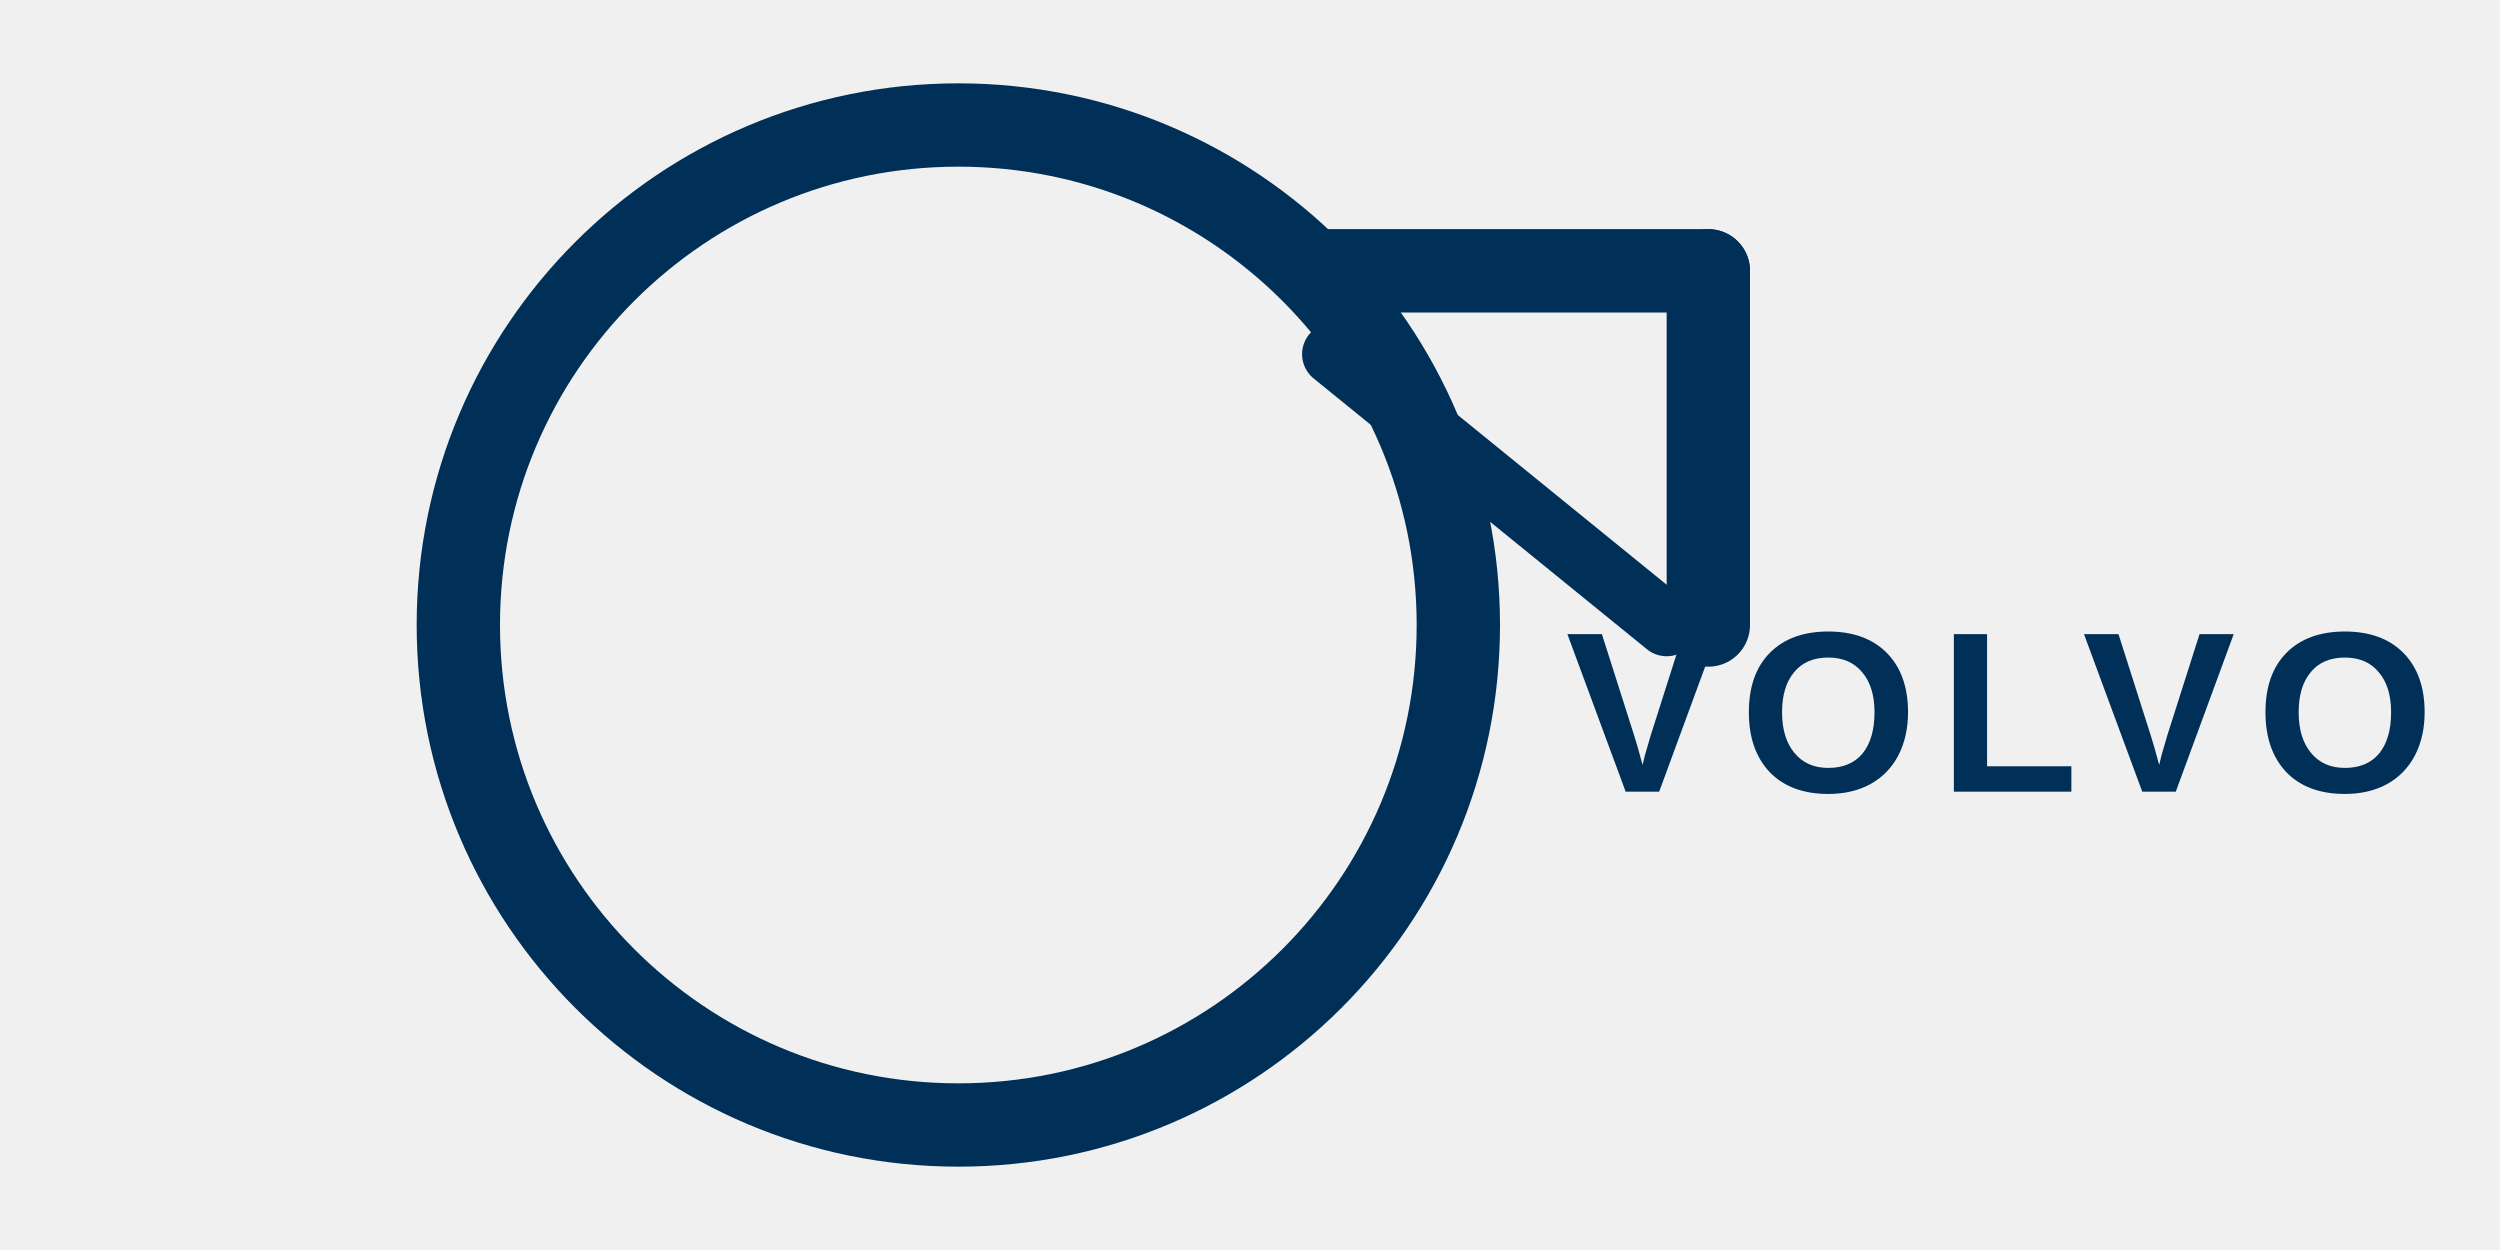
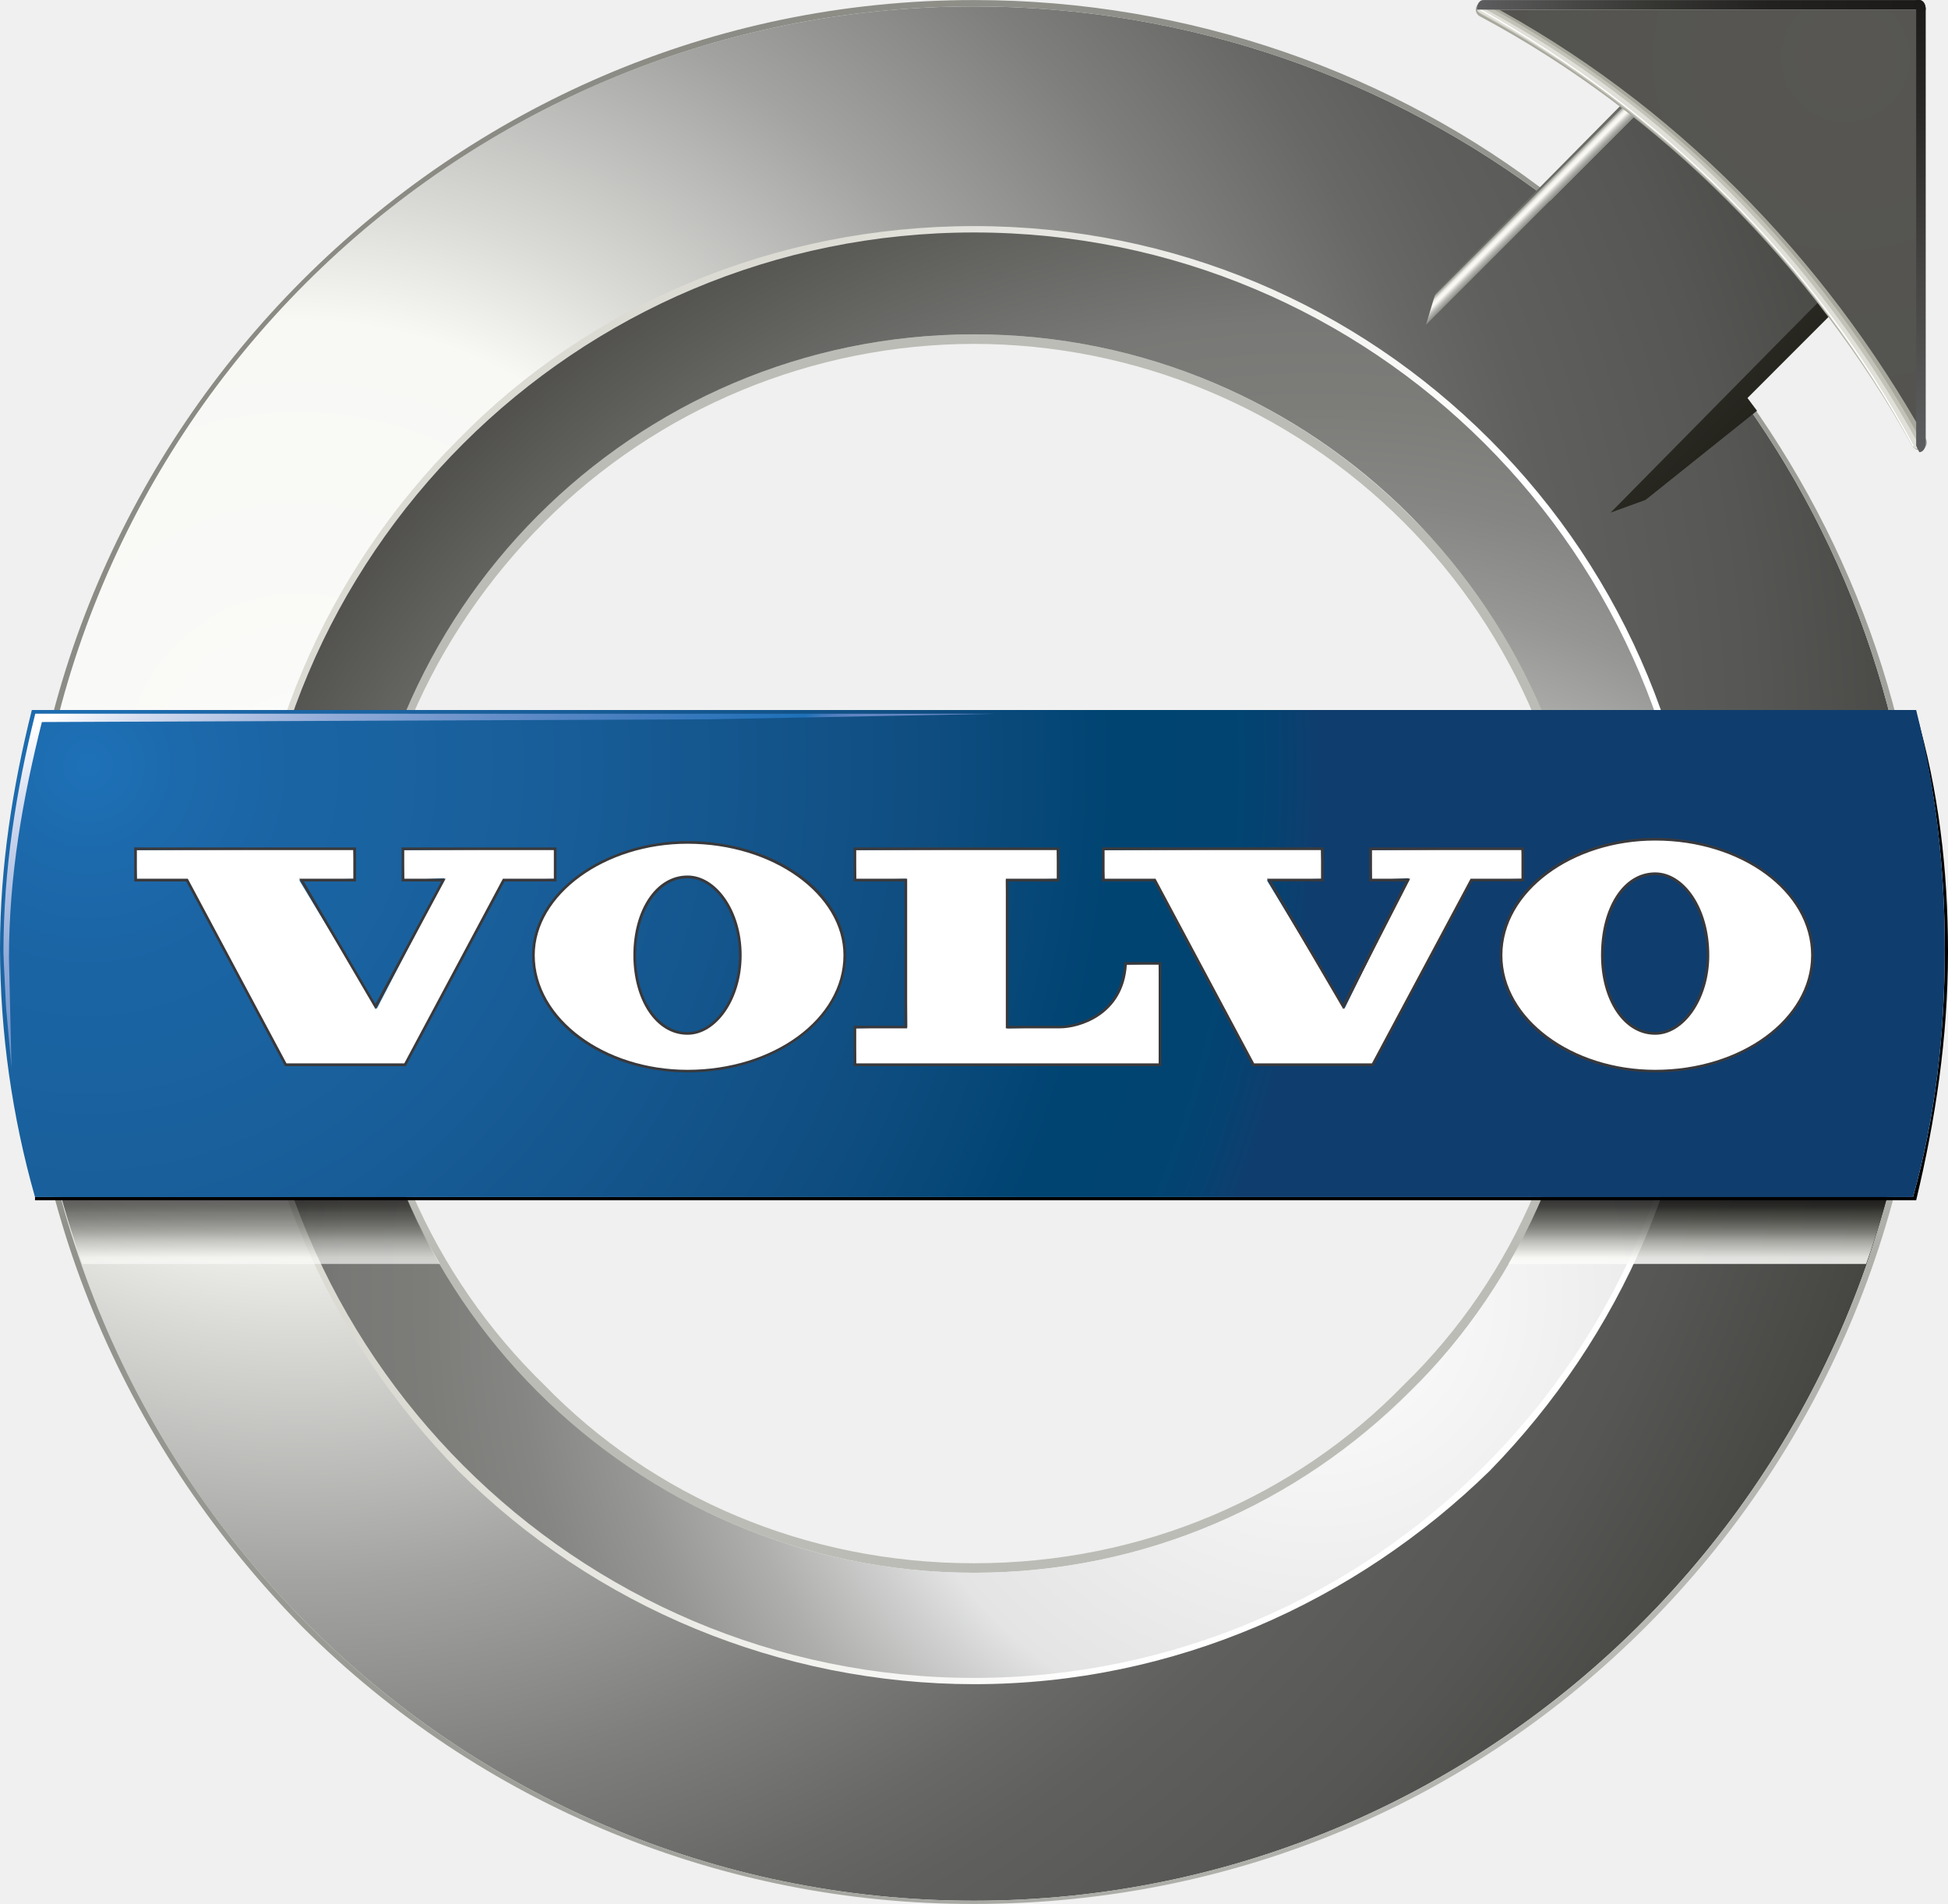
- <svg xmlns="http://www.w3.org/2000/svg" viewBox="0 0 120 60" fill="none">
-   <circle cx="46" cy="30" r="24" stroke="#003057" stroke-width="4" />
-   <line x1="63" y1="13" x2="82" y2="13" stroke="#003057" stroke-width="4" stroke-linecap="round" />
-   <line x1="82" y1="13" x2="82" y2="30" stroke="#003057" stroke-width="4" stroke-linecap="round" />
-   <line x1="64" y1="17" x2="80" y2="30" stroke="#003057" stroke-width="3" stroke-linecap="round" />
-   <text x="96" y="38" text-anchor="middle" font-family="Arial, sans-serif" font-weight="700" font-size="11" fill="#003057" letter-spacing="1">VOLVO</text>
+ <svg xmlns="http://www.w3.org/2000/svg" width="2500" height="2443" viewBox="0 0 44.064 43.057">
+   <path d="M22.032 7.56c3.888 0 7.344 1.584 9.864 4.104C34.488 14.184 36 17.712 36 21.6c0 3.815-1.512 7.344-4.104 9.863-2.521 2.521-5.977 4.104-9.864 4.104-3.888 0-7.344-1.584-9.936-4.104-2.521-2.52-4.104-6.048-4.104-9.863 0-3.889 1.584-7.416 4.104-9.937 2.592-2.519 6.048-4.103 9.936-4.103zm0 .216a13.77 13.77 0 0 0-9.72 4.032c-2.521 2.52-4.104 5.976-4.104 9.792 0 3.815 1.584 7.271 4.104 9.72 2.448 2.52 5.903 4.032 9.72 4.032 3.816 0 7.272-1.513 9.72-4.032 2.521-2.448 4.032-5.904 4.032-9.72 0-3.816-1.512-7.272-4.032-9.792a13.768 13.768 0 0 0-9.72-4.032z" fill="#bcbcb6" />
+   <radialGradient id="a" cx="-1039.188" cy="1145.92" r="44.665" gradientTransform="matrix(1 0 0 -1 1045.93 1163.232)" gradientUnits="userSpaceOnUse">
+     <stop offset="0" stop-color="#fff" />
+     <stop offset=".041" stop-color="#fafaf8" />
+     <stop offset=".225" stop-color="#f8f8f5" />
+     <stop offset=".287" stop-color="#dadad7" />
+     <stop offset=".413" stop-color="#a3a4a1" />
+     <stop offset=".52" stop-color="#7e7f7d" />
+     <stop offset=".6" stop-color="#686866" />
+     <stop offset=".646" stop-color="#5f5f5d" />
+     <stop offset=".739" stop-color="#565754" />
+     <stop offset=".899" stop-color="#3b3a37" />
+     <stop offset="1" />
+   </radialGradient>
+   <path d="M22.032.144c4.896 0 9.432 1.655 13.032 4.392L37.44 2.16l4.176 4.176-2.376 2.448c2.664 3.6 4.176 7.992 4.176 12.744 0 11.808-9.576 21.456-21.384 21.456S.648 33.336.648 21.528C.648 9.719 10.224.144 22.032.144zm0 5.04c-9 0-16.344 7.344-16.344 16.344 0 9.072 7.344 16.344 16.344 16.344S38.376 30.6 38.376 21.528c0-9-7.344-16.344-16.344-16.344z" fill="url(#a)" />
+   <linearGradient id="b" gradientUnits="userSpaceOnUse" x1="-1032.338" y1="1144.546" x2="-1016.324" y2="1139.032" gradientTransform="matrix(1 0 0 -1 1045.93 1163.232)">
+     <stop offset="0" stop-color="#dcdbd3" />
+     <stop offset="1" stop-color="#fff" />
+   </linearGradient>
+   <path d="M22.032 5.112c4.536 0 8.64 1.8 11.664 4.824A16.422 16.422 0 0 1 38.52 21.6c0 4.535-1.872 8.64-4.824 11.664-3.024 2.951-7.128 4.823-11.664 4.823a16.555 16.555 0 0 1-11.664-4.823C7.416 30.24 5.544 26.135 5.544 21.6c0-4.608 1.872-8.713 4.824-11.664 2.952-3.024 7.128-4.824 11.664-4.824zm0 .216c-4.464 0-8.568 1.8-11.52 4.752S5.76 17.064 5.76 21.6c0 4.464 1.8 8.567 4.752 11.52 2.951 2.88 7.056 4.752 11.52 4.752 4.464 0 8.568-1.872 11.521-4.752a16.28 16.28 0 0 0 4.752-11.52c0-4.536-1.801-8.568-4.752-11.521a16.283 16.283 0 0 0-11.521-4.751z" fill="url(#b)" />
+   <radialGradient id="c" cx="-1011.188" cy="1127.921" r="49.019" gradientTransform="matrix(1 0 0 -1 1045.93 1163.232)" gradientUnits="userSpaceOnUse">
+     <stop offset="0" stop-color="#bbbcb7" />
+     <stop offset="1" stop-color="#808079" />
+   </radialGradient>
+   <path d="M22.032 0c4.896 0 9.504 1.656 13.104 4.464l-.072.072A21.524 21.524 0 0 0 22.032.144C10.224.144.648 9.719.648 21.528c0 11.808 9.576 21.456 21.384 21.456s21.384-9.648 21.384-21.456c0-4.752-1.512-9.145-4.176-12.744l.072-.072c2.664 3.601 4.248 7.992 4.248 12.816 0 5.976-2.448 11.376-6.336 15.264-3.889 3.889-9.216 6.265-15.192 6.265A21.44 21.44 0 0 1 6.84 36.792C2.952 32.832.504 27.504.504 21.528c0-5.904 2.448-11.304 6.336-15.192C10.728 2.448 16.056 0 22.032 0z" fill="url(#c)" />
+   <radialGradient id="d" cx="-1016.187" cy="1133.921" r="34.422" gradientTransform="matrix(1 0 0 -1 1045.93 1163.232)" gradientUnits="userSpaceOnUse">
+     <stop offset="0" stop-color="#fff" />
+     <stop offset=".157" stop-color="#f1f1f2" />
+     <stop offset=".298" stop-color="#e4e4e5" />
+     <stop offset=".335" stop-color="#cecfce" />
+     <stop offset=".4" stop-color="#aeafac" />
+     <stop offset=".464" stop-color="#969694" />
+     <stop offset=".526" stop-color="#858683" />
+     <stop offset=".586" stop-color="#7c7c79" />
+     <stop offset=".64" stop-color="#787976" />
+     <stop offset=".738" stop-color="#5e5e5b" />
+     <stop offset=".846" stop-color="#43423f" />
+     <stop offset=".937" stop-color="#1f1f1e" />
+     <stop offset="1" />
+   </radialGradient>
+   <path d="M22.032 5.256c9 0 16.344 7.272 16.344 16.345 0 9-7.344 16.344-16.344 16.344S5.688 30.6 5.688 21.6c0-9.072 7.344-16.344 16.344-16.344zm0 2.304c-7.704 0-13.968 6.264-13.968 14.04 0 7.703 6.264 13.968 13.968 13.968S36 29.303 36 21.6c0-7.776-6.264-14.04-13.968-14.04z" fill="url(#d)" />
+   <linearGradient id="e" gradientUnits="userSpaceOnUse" x1="-1043.357" y1="1136.424" x2="-1043.357" y2="1136.545" gradientTransform="matrix(1 0 0 -1 1045.93 1163.232)">
+     <stop offset="0" stop-color="#fff" />
+     <stop offset=".17" stop-color="#f8f8f5" />
+     <stop offset=".427" stop-color="#b1b1ac" />
+     <stop offset=".435" stop-color="#adaea8" />
+     <stop offset=".534" stop-color="#898984" />
+     <stop offset=".633" stop-color="#6c6c67" />
+     <stop offset=".731" stop-color="#53534e" />
+     <stop offset=".825" stop-color="#3e3e3a" />
+     <stop offset=".916" stop-color="#252523" />
+     <stop offset="1" stop-color="#1b1a19" />
+   </linearGradient>
+   <path d="M2.494 26.717c0 .021.005.039.016.057.009.017.024.024.046.024.016 0 .03-.004.047-.012a.237.237 0 0 0 .05-.036v-.159c-.06.01-.101.024-.124.045a.108.108 0 0 0-.035.081z" opacity=".67" fill="url(#e)" />
+   <linearGradient id="f" gradientUnits="userSpaceOnUse" x1="-1040.338" y1="1136.88" x2="-1040.338" y2="1136.929" gradientTransform="matrix(1 0 0 -1 1045.93 1163.232)">
+     <stop offset="0" stop-color="#fff" />
+     <stop offset=".17" stop-color="#f8f8f5" />
+     <stop offset=".427" stop-color="#b1b1ac" />
+     <stop offset=".435" stop-color="#adaea8" />
+     <stop offset=".534" stop-color="#898984" />
+     <stop offset=".633" stop-color="#6c6c67" />
+     <stop offset=".731" stop-color="#53534e" />
+     <stop offset=".825" stop-color="#3e3e3a" />
+     <stop offset=".916" stop-color="#252523" />
+     <stop offset="1" stop-color="#1b1a19" />
+   </linearGradient>
+   <path opacity=".67" fill="url(#f)" d="M5.542 26.262h.101v.085h-.101z" />
+   <linearGradient id="g" gradientUnits="userSpaceOnUse" x1="-1040.338" y1="1136.776" x2="-1040.338" y2="1136.827" gradientTransform="matrix(1 0 0 -1 1045.93 1163.232)">
+     <stop offset="0" stop-color="#fff" />
+     <stop offset=".17" stop-color="#f8f8f5" />
+     <stop offset=".427" stop-color="#b1b1ac" />
+     <stop offset=".435" stop-color="#adaea8" />
+     <stop offset=".534" stop-color="#898984" />
+     <stop offset=".633" stop-color="#6c6c67" />
+     <stop offset=".731" stop-color="#53534e" />
+     <stop offset=".825" stop-color="#3e3e3a" />
+     <stop offset=".916" stop-color="#252523" />
+     <stop offset="1" stop-color="#1b1a19" />
+   </linearGradient>
+   <path opacity=".67" fill="url(#g)" d="M5.542 26.364h.101v.087h-.101z" />
+   <linearGradient id="h" gradientUnits="userSpaceOnUse" x1="-1042.344" y1="1136.424" x2="-1042.344" y2="1136.545" gradientTransform="matrix(1 0 0 -1 1045.93 1163.232)">
+     <stop offset="0" stop-color="#fff" />
+     <stop offset=".17" stop-color="#f8f8f5" />
+     <stop offset=".427" stop-color="#b1b1ac" />
+     <stop offset=".435" stop-color="#adaea8" />
+     <stop offset=".534" stop-color="#898984" />
+     <stop offset=".633" stop-color="#6c6c67" />
+     <stop offset=".731" stop-color="#53534e" />
+     <stop offset=".825" stop-color="#3e3e3a" />
+     <stop offset=".916" stop-color="#252523" />
+     <stop offset="1" stop-color="#1b1a19" />
+   </linearGradient>
+   <path d="M3.507 26.717c0 .021.006.039.016.057.009.017.024.024.046.024.016 0 .031-.004.047-.012s.032-.02.05-.036v-.159c-.06.01-.101.024-.124.045a.108.108 0 0 0-.035.081z" opacity=".67" fill="url(#h)" />
+   <linearGradient id="i" gradientUnits="userSpaceOnUse" x1="-1039.812" y1="1136.682" x2="-1039.812" y2="1136.759" gradientTransform="matrix(1 0 0 -1 1045.93 1163.232)">
+     <stop offset="0" stop-color="#fff" />
+     <stop offset=".17" stop-color="#f8f8f5" />
+     <stop offset=".427" stop-color="#b1b1ac" />
+     <stop offset=".435" stop-color="#adaea8" />
+     <stop offset=".534" stop-color="#898984" />
+     <stop offset=".633" stop-color="#6c6c67" />
+     <stop offset=".731" stop-color="#53534e" />
+     <stop offset=".825" stop-color="#3e3e3a" />
+     <stop offset=".916" stop-color="#252523" />
+     <stop offset="1" stop-color="#1b1a19" />
+   </linearGradient>
+   <path opacity=".67" fill="url(#i)" d="M5.98 26.411h.276v.131H5.98z" />
+   <linearGradient id="j" gradientUnits="userSpaceOnUse" x1="-1040.398" y1="1134.523" x2="-1040.398" y2="1136.065" gradientTransform="matrix(1 0 0 -1 1045.93 1163.232)">
+     <stop offset="0" stop-color="#fff" />
+     <stop offset=".17" stop-color="#f8f8f5" />
+     <stop offset=".427" stop-color="#b1b1ac" />
+     <stop offset=".435" stop-color="#adaea8" />
+     <stop offset=".534" stop-color="#898984" />
+     <stop offset=".633" stop-color="#6c6c67" />
+     <stop offset=".731" stop-color="#53534e" />
+     <stop offset=".825" stop-color="#3e3e3a" />
+     <stop offset=".916" stop-color="#252523" />
+     <stop offset="1" stop-color="#1b1a19" />
+   </linearGradient>
+   <path d="M8.769 25.958H1.113c.189.899.451 1.771.749 2.625h8.09a13.953 13.953 0 0 1-1.183-2.625zm-3.264.167l.059.037-.021.024v.061h.096l.021-.034.04.047-.021.024v.064h.011l.029-.037.042.054h-.084l.002.115-.037.022v-.034h-.1v.099h.076l.026-.041.04.058h-.142v.091h.124l.029-.047.045.062h-.198c0 .038.001.079.005.122l-.042.02c.002-.052.004-.099.004-.142h-.106a.072.072 0 0 0-.04.01l-.024-.027h.17v-.091h-.077c-.015 0-.024.003-.032.01l-.021-.026h.13v-.099h-.077c-.015 0-.024.003-.032.011l-.021-.028h.13v-.087h-.114c-.015 0-.024.003-.031.01l-.021-.027h.167v-.084h-.073c-.015 0-.025.004-.032.011l-.021-.027h.124a1.45 1.45 0 0 0-.003-.121zm-3.15.693h-.206v-.021h.061c.01 0 .016-.002.02-.007s.005-.011.005-.02v-.482a.034.034 0 0 0-.005-.02.027.027 0 0 0-.02-.008h-.06v-.02h.03a.147.147 0 0 0 .087-.028h.005v.557c0 .009.002.016.006.02.005.004.01.007.018.007h.062v.021h-.003zm.376-.018c-.009.013-.021.02-.034.02a.041.041 0 0 1-.029-.01.077.077 0 0 1-.016-.034.317.317 0 0 1-.049.036.118.118 0 0 1-.055.012.094.094 0 0 1-.073-.029.087.087 0 0 1-.026-.064c0-.041.014-.074.041-.101.027-.025.081-.044.162-.056v-.041a.119.119 0 0 0-.012-.056c-.009-.016-.026-.022-.055-.022s-.051.006-.062.02c-.012.013-.018.024-.013.038a.042.042 0 0 1 0 .027.023.023 0 0 1-.021.014.021.021 0 0 1-.017-.008.043.043 0 0 1-.008-.024c0-.021.012-.04.034-.059a.133.133 0 0 1 .084-.026c.035 0 .062.008.079.024.019.018.026.041.026.072v.223c0 .019.001.029.004.032s.007.005.015.005c.009 0 .016-.005.019-.015s.005-.024.005-.042h.013c.001.03-.003.052-.012.064zm.343.018h-.111v-.021h.014c.009 0 .015-.002.019-.007S3 26.78 3 26.771v-.227a.12.12 0 0 0-.013-.062.043.043 0 0 0-.039-.022.078.078 0 0 0-.049.021.184.184 0 0 0-.046.058v.233c0 .009.002.016.007.02.004.004.01.007.017.007h.013v.021h-.111v-.021h.013c.01 0 .016-.002.02-.007s.005-.011.005-.02v-.291c0-.006-.001-.013-.003-.016s-.006-.005-.011-.005h-.024v-.02h.019c.01 0 .019-.001.026-.003s.016-.007.023-.015h.005v.078a.256.256 0 0 1 .047-.05.08.08 0 0 1 .05-.017c.03 0 .052.01.066.029a.167.167 0 0 1 .021.092v.216c0 .009.002.016.007.02s.011.007.018.007h.013v.021zm.281-.026c-.016.021-.035.03-.061.03s-.046-.01-.059-.03-.021-.052-.021-.095v-.236h-.076v-.02h.021a.063.063 0 0 0 .052-.025c.014-.017.021-.043.025-.079l.002-.026h.016v.131h.105v.02h-.105v.25c0 .032.005.054.014.064.009.012.021.017.04.017a.05.05 0 0 0 .042-.021.146.146 0 0 0 .021-.062l.014.007a.172.172 0 0 1-.03.075zm.389.008c-.009.013-.02.02-.034.02-.012 0-.021-.003-.028-.01-.008-.007-.013-.019-.017-.034a.317.317 0 0 1-.049.036.113.113 0 0 1-.054.012.095.095 0 0 1-.1-.093.14.14 0 0 1 .041-.101c.027-.025.081-.044.162-.056v-.041a.119.119 0 0 0-.012-.056c-.008-.016-.026-.022-.054-.022-.03 0-.052.006-.063.02-.012.013-.017.024-.013.038.003.01.003.019 0 .027s-.011.014-.021.014a.021.021 0 0 1-.017-.008.043.043 0 0 1-.007-.024c0-.021.011-.04.034-.059a.13.13 0 0 1 .084-.026c.034 0 .062.008.079.024.018.018.025.041.025.072v.223c0 .019.001.029.004.032s.007.005.016.005.015-.005.018-.015.005-.024.005-.042h.013a.115.115 0 0 1-.012.064zm.328-.29c-.004.008-.011.011-.02.011-.01 0-.017-.003-.021-.011a.036.036 0 0 1-.004-.026l-.002-.018c-.001-.003-.006-.006-.015-.006-.015 0-.031.011-.052.034a.309.309 0 0 0-.054.095v.183c0 .009.002.016.006.02s.01.007.018.007h.058v.021h-.194v-.021h.054c.009 0 .015-.002.019-.007s.005-.011.005-.02v-.28a.048.048 0 0 0-.005-.022c-.004-.005-.01-.008-.019-.008h-.054v-.02h.021a.199.199 0 0 0 .084-.018h.008v.122a.333.333 0 0 1 .057-.083.087.087 0 0 1 .062-.028c.018 0 .031.005.041.015s.015.02.015.034c-.001.012-.003.021-.008.026zm.745.18v.135c0 .047-.02.08-.058.098-.001-.033-.029-.058-.082-.073v-.014l.076.008c.017.001.023-.013.023-.042v-.112h-.212a.125.125 0 0 0-.053.01l-.021-.026h.287l-.002-.098.034.02.07-.077h-.217l-.023.01-.021-.027h.261l.029-.034.047.067c-.024-.004-.069.019-.137.071l.026.017-.026.021v.029h.177l.037-.047.053.064h-.268zm.269-.202c-.025 0-.046.014-.058.041a.414.414 0 0 1-.211-.256h-.015c0 .104.001.168.002.188l-.045.015c.002-.05.003-.111.003-.187a.584.584 0 0 1-.277.276l-.002-.015a.648.648 0 0 0 .242-.278h-.163a.125.125 0 0 0-.053.01l-.021-.027h.274l-.003-.121.068.037-.025.023v.061h.194l.037-.047.047.064h-.25a.324.324 0 0 0 .256.202v.014zm.681.364c-.035.014-.052.029-.048.051a2.29 2.29 0 0 1-.166 0 .415.415 0 0 1-.159-.034.311.311 0 0 1-.109-.078.402.402 0 0 1-.124.131l-.008-.01a.458.458 0 0 0 .113-.152.65.65 0 0 1-.063-.172l.011-.006a.785.785 0 0 0 .063.142c.018-.059.03-.136.037-.229h-.077l-.021.037-.036-.047.031-.018a3.97 3.97 0 0 0 .09-.198h-.086l-.03.01-.021-.027h.141l.023-.037.037.055-.029.017c-.029.061-.062.125-.095.192h.071l.021-.03.04.047-.023.023a1.169 1.169 0 0 1-.047.235.209.209 0 0 0 .094.064.49.49 0 0 0 .141.028c.053.005.13 0 .232-.008l-.003.014zm.65-.007c-.031.007-.05.024-.055.055a.694.694 0 0 1-.131-.067.394.394 0 0 1-.1-.103.491.491 0 0 1-.067-.17H5.98v.27l.142-.078.005.01a.562.562 0 0 0-.163.143l-.031-.057a.083.083 0 0 0 .013-.041v-.487c0-.036-.001-.067-.003-.094l.037.033h.134a.264.264 0 0 0-.045-.117l.005-.011c.044.025.069.047.075.067.006.02 0 .041-.018.061h.119l.021-.033.042.047-.024.02v.192l.002.088-.037.017v-.03H6.08a.516.516 0 0 0 .071.147.584.584 0 0 0 .164-.135l.039.067h-.031c-.053.023-.105.052-.161.08a.299.299 0 0 0 .123.087.387.387 0 0 0 .133.024l-.001.015z" opacity=".67" fill="url(#j)" />
+   <linearGradient id="k" gradientUnits="userSpaceOnUse" x1="-1039.812" y1="1136.832" x2="-1039.812" y2="1136.901" gradientTransform="matrix(1 0 0 -1 1045.93 1163.232)">
+     <stop offset="0" stop-color="#fff" />
+     <stop offset=".17" stop-color="#f8f8f5" />
+     <stop offset=".427" stop-color="#b1b1ac" />
+     <stop offset=".435" stop-color="#adaea8" />
+     <stop offset=".534" stop-color="#898984" />
+     <stop offset=".633" stop-color="#6c6c67" />
+     <stop offset=".731" stop-color="#53534e" />
+     <stop offset=".825" stop-color="#3e3e3a" />
+     <stop offset=".916" stop-color="#252523" />
+     <stop offset="1" stop-color="#1b1a19" />
+   </linearGradient>
+   <path opacity=".67" fill="url(#k)" d="M5.98 26.276h.276v.118H5.98z" />
+   <linearGradient id="l" gradientUnits="userSpaceOnUse" x1="-1823.484" y1="1134.524" x2="-1823.484" y2="1136.066" gradientTransform="rotate(180 -892.47 581.616)">
+     <stop offset="0" stop-color="#fff" />
+     <stop offset=".17" stop-color="#f8f8f5" />
+     <stop offset=".427" stop-color="#b1b1ac" />
+     <stop offset=".435" stop-color="#adaea8" />
+     <stop offset=".534" stop-color="#898984" />
+     <stop offset=".633" stop-color="#6c6c67" />
+     <stop offset=".731" stop-color="#53534e" />
+     <stop offset=".825" stop-color="#3e3e3a" />
+     <stop offset=".916" stop-color="#252523" />
+     <stop offset="1" stop-color="#1b1a19" />
+   </linearGradient>
+   <path d="M35.306 25.958h7.655a20.88 20.88 0 0 1-.749 2.625h-8.09c.48-.827.88-1.703 1.184-2.625z" opacity=".86" fill="url(#l)" />
+   <path d="M43.344 16.128c.504 1.729.72 3.528.72 5.4 0 1.944-.288 3.815-.72 5.616H.792v-.072h42.48c.504-1.8.72-3.672.72-5.616 0-1.872-.216-3.672-.648-5.328z" />
+   <radialGradient id="m" cx="-1043.936" cy="1145.919" r="27.789" gradientTransform="matrix(1 0 0 -1 1045.93 1163.232)" gradientUnits="userSpaceOnUse">
+     <stop offset="0" stop-color="#1e71b8" />
+     <stop offset=".082" stop-color="#1c69ab" />
+     <stop offset=".166" stop-color="#1b64a4" />
+     <stop offset=".242" stop-color="#1a63a1" />
+     <stop offset=".392" stop-color="#185d98" />
+     <stop offset=".685" stop-color="#0f4d80" />
+     <stop offset=".837" stop-color="#004472" />
+     <stop offset=".933" stop-color="#014472" />
+     <stop offset=".968" stop-color="#064271" />
+     <stop offset=".993" stop-color="#0d3f6f" />
+     <stop offset="1" stop-color="#0f3d6e" />
+   </radialGradient>
+   <path d="M.72 16.056h42.624c.432 1.728.647 3.527.647 5.399 0 1.944-.216 3.816-.72 5.616H.792A20.735 20.735 0 0 1 0 21.456c0-1.872.288-3.672.72-5.4z" fill="url(#m)" />
+   <linearGradient id="n" gradientUnits="userSpaceOnUse" x1="-1003.294" y1="1151.811" x2="-1014.121" y2="1162.639" gradientTransform="matrix(1 0 0 -1 1045.93 1163.232)">
+     <stop offset=".006" stop-color="#121209" />
+     <stop offset=".646" stop-color="#454441" />
+     <stop offset=".65" stop-color="#484845" />
+     <stop offset=".655" stop-color="#535350" />
+     <stop offset=".66" stop-color="#646561" />
+     <stop offset=".664" stop-color="#7b7b77" />
+     <stop offset=".669" stop-color="#969792" />
+     <stop offset=".674" stop-color="#bbbbb7" />
+     <stop offset=".678" stop-color="#e8e7e2" />
+     <stop offset=".68" stop-color="#fbfaf5" />
+     <stop offset=".682" stop-color="#f8f7f2" />
+     <stop offset=".684" stop-color="#f0f0ea" />
+     <stop offset=".685" stop-color="#e4e3dd" />
+     <stop offset=".686" stop-color="#d2d2cc" />
+     <stop offset=".687" stop-color="#bbbcb5" />
+     <stop offset=".689" stop-color="#a0a19a" />
+     <stop offset=".689" stop-color="#83847d" />
+     <stop offset=".69" stop-color="#6d6d67" />
+     <stop offset=".706" stop-color="#5f5f5b" />
+     <stop offset=".732" stop-color="#4d4d4b" />
+     <stop offset=".762" stop-color="#3b3a3a" />
+     <stop offset=".8" stop-color="#242324" />
+     <stop offset=".853" stop-color="#101010" />
+     <stop offset="1" />
+   </linearGradient>
+   <path fill="url(#n)" d="M38.304.719l4.752 4.753L39.528 9l.216.288-2.52 2.015-.792.289 5.184-5.256L37.44 2.16l-5.184 5.184.216-.72z" />
+   <radialGradient id="o" cx="-1004.186" cy="1161.92" r="11.613" gradientTransform="matrix(1 0 0 -1 1045.93 1163.232)" gradientUnits="userSpaceOnUse">
+     <stop offset="0" stop-color="#575652" />
+     <stop offset="1" stop-color="#52524e" />
+   </radialGradient>
+   <path d="M33.552.216c4.176 2.232 7.56 5.688 9.863 9.792V.216h-9.863z" fill="url(#o)" />
+   <path d="M33.552.216c4.176 2.232 7.56 5.688 9.863 9.792" fill="none" stroke="#a7a79c" stroke-width=".34" stroke-linecap="round" />
+   <path d="M33.552.216a24.642 24.642 0 0 1 9.792 9.792" fill="none" stroke="#c2c2b9" stroke-width=".236" stroke-linecap="round" />
+   <path d="M33.48.216c4.176 2.232 7.56 5.688 9.864 9.864" fill="none" stroke="#e0e0d8" stroke-width=".132" stroke-linecap="round" />
+   <path d="M33.48.216c4.104 2.305 7.56 5.688 9.792 9.864" fill="none" stroke="#fff" stroke-width=".028" stroke-linecap="round" />
+   <linearGradient id="p" gradientUnits="userSpaceOnUse" x1="-1012.522" y1="1163.124" x2="-1002.37" y2="1163.124" gradientTransform="matrix(1 0 0 -1 1045.93 1163.232)">
+     <stop offset="0" stop-color="#5d5e60" />
+     <stop offset=".019" stop-color="#5b5b5d" />
+     <stop offset=".205" stop-color="#484846" />
+     <stop offset=".41" stop-color="#343431" />
+     <stop offset=".649" stop-color="#222120" />
+     <stop offset="1" stop-color="#1b1a19" />
+   </linearGradient>
+   <path d="M43.416 0c.072 0 .145.072.145.216H33.407c.001-.144.073-.216.145-.216h9.864z" fill="url(#p)" />
+   <linearGradient id="q" gradientUnits="userSpaceOnUse" x1="-1002.478" y1="1153.007" x2="-1002.478" y2="1163.231" gradientTransform="matrix(1 0 0 -1 1045.93 1163.232)">
+     <stop offset="0" stop-color="#5d5e60" />
+     <stop offset=".386" stop-color="#464543" />
+     <stop offset=".742" stop-color="#2a2927" />
+     <stop offset="1" stop-color="#1b1a19" />
+   </linearGradient>
+   <path d="M43.56 10.008c0 .145-.072.217-.145.217l-.071-.145V0h.071c.072 0 .145.072.145.216v9.792z" fill="url(#q)" />
+   <g>
+     <path d="M37.44 24.222c-1.922 0-3.485-1.177-3.485-2.622 0-1.446 1.563-2.622 3.485-2.622 1.962 0 3.558 1.176 3.558 2.622s-1.596 2.622-3.558 2.622zm0-4.464c-.691 0-1.194.775-1.194 1.843 0 1.009.514 1.77 1.194 1.77.646 0 1.194-.811 1.194-1.77.001-1.017-.536-1.843-1.194-1.843zm-21.888 4.464c-1.923 0-3.486-1.177-3.486-2.622 0-1.383 1.596-2.551 3.486-2.551 1.962 0 3.558 1.145 3.558 2.551 0 1.446-1.596 2.622-3.558 2.622zm0-4.392c-.682 0-1.194.761-1.194 1.771 0 1.009.514 1.77 1.194 1.77.646 0 1.193-.811 1.193-1.77s-.545-1.771-1.193-1.771zm12.816 4.248l-2.258-4.191-1.125.017-.03-.678 4.926-.03.03.678-1.254.03 1.754 2.907 1.459-2.951-.837.043-.03-.678 3.414-.03.03.678-1.182.03-2.214 4.176h-2.683zm-9 0l-.03-.822 1.183-.029-.03-3.354-1.122.03-.03-.678 4.566-.03.03.678-1.183.03.03 3.354 1.194-.029c.388 0 1.41-.254 1.481-1.412l.75-.028.03 2.292h-6.869zm-12.888 0l-2.258-4.191-1.125.017-.03-.678 4.926-.03.03.678-1.254.03 1.754 2.907 1.532-2.951-.91.044-.03-.678 3.414-.03.03.678-1.183.03-2.214 4.176-2.682-.002z" fill="#fff" />
+     <path d="M37.44 19.008c1.944 0 3.528 1.152 3.528 2.593 0 1.439-1.584 2.592-3.528 2.592-1.872 0-3.456-1.152-3.456-2.592 0-1.441 1.584-2.593 3.456-2.593m0 4.392c.647 0 1.224-.792 1.224-1.8 0-1.08-.576-1.872-1.224-1.872-.72 0-1.225.792-1.225 1.872.001 1.008.505 1.8 1.225 1.8m-21.888-4.32c1.943 0 3.527 1.152 3.527 2.521 0 1.439-1.584 2.592-3.527 2.592-1.872 0-3.456-1.152-3.456-2.592 0-1.369 1.584-2.521 3.456-2.521m0 4.32c.647 0 1.224-.792 1.224-1.8 0-1.009-.576-1.801-1.224-1.801-.721 0-1.225.792-1.225 1.801.001 1.008.505 1.8 1.225 1.8m18.864-4.176v.647h-1.151l-2.232 4.176h-2.664l-2.231-4.176h-1.152v-.647h4.896v.647h-1.224l1.729 2.952 1.512-2.952h-.864v-.647h3.381m-10.512 0v.647h-1.152v3.384h1.225c.432 0 1.439-.288 1.512-1.439h.72v2.231h-6.841v-.792h1.152v-3.384h-1.152v-.647h4.536m-11.376 0v.647h-1.152l-2.231 4.176H6.48l-2.232-4.176H3.096v-.647h4.896v.647H6.768l1.728 2.952 1.584-2.952h-.936v-.647h3.384m24.912-.276c-1.938 0-3.517 1.189-3.517 2.652 0 1.462 1.577 2.651 3.517 2.651 1.979 0 3.588-1.188 3.588-2.651 0-1.464-1.61-2.652-3.588-2.652zm0 4.392c-.664 0-1.164-.748-1.164-1.739 0-1.051.489-1.812 1.164-1.812.642 0 1.164.813 1.164 1.812 0 .942-.533 1.739-1.164 1.739zm-21.888-4.32c-1.906 0-3.517 1.182-3.517 2.58 0 1.462 1.577 2.651 3.517 2.651 1.979 0 3.588-1.188 3.588-2.651 0-1.423-1.609-2.58-3.588-2.58zm0 4.32c-.664 0-1.164-.748-1.164-1.739 0-.992.5-1.74 1.164-1.74.631 0 1.163.797 1.163 1.74.001.942-.532 1.739-1.163 1.739zm18.924-4.176h-3.505V19.933H31.797L30.381 22.7l-1.619-2.768h1.18V19.163H24.925V19.932H26.1l2.215 4.144.017.032h2.736l.017-.032 2.216-4.144h1.176v-.768h-.001zm-10.512 0H19.308V19.933H20.46v3.264H19.308v.913H26.269V21.757h-.837l-.004.057c-.071 1.135-1.072 1.384-1.452 1.384h-1.164v-3.264H23.964v-.77zm-11.376 0H9.084V19.933H9.98l-1.486 2.77-1.621-2.77h1.181V19.164H3.036V19.933h1.176l2.216 4.144.017.032H9.18l.017-.032 2.215-4.144H12.588V19.164z" fill="#39393c" />
+   </g>
+   <linearGradient id="r" gradientUnits="userSpaceOnUse" x1="-1040.044" y1="1150.544" x2="-1033.543" y2="1141.751" gradientTransform="matrix(1 0 0 -1 1045.93 1163.232)">
+     <stop offset="0" stop-color="#fff" />
+     <stop offset=".109" stop-color="#d5ddf0" />
+     <stop offset=".338" stop-color="#94add9" />
+     <stop offset=".542" stop-color="#668fc9" />
+     <stop offset=".714" stop-color="#447dbf" />
+     <stop offset=".848" stop-color="#2a74ba" />
+     <stop offset=".927" stop-color="#1e71b8" />
+     <stop offset=".947" stop-color="#4079bc" />
+     <stop offset=".967" stop-color="#5580c0" />
+     <stop offset=".985" stop-color="#6085c2" />
+     <stop offset="1" stop-color="#6486c3" />
+   </linearGradient>
+   <path d="M.798 16.139c-.432 1.728-.72 3.527-.72 5.399 0 .155.053 1.072.058 1.227l.125 1.391c-.002-.112-.058-2.379-.058-2.492 0-1.872.312-3.607.744-5.336l15.083-.062 6.51-.125-21.742-.002z" fill="url(#r)" />
</svg>
